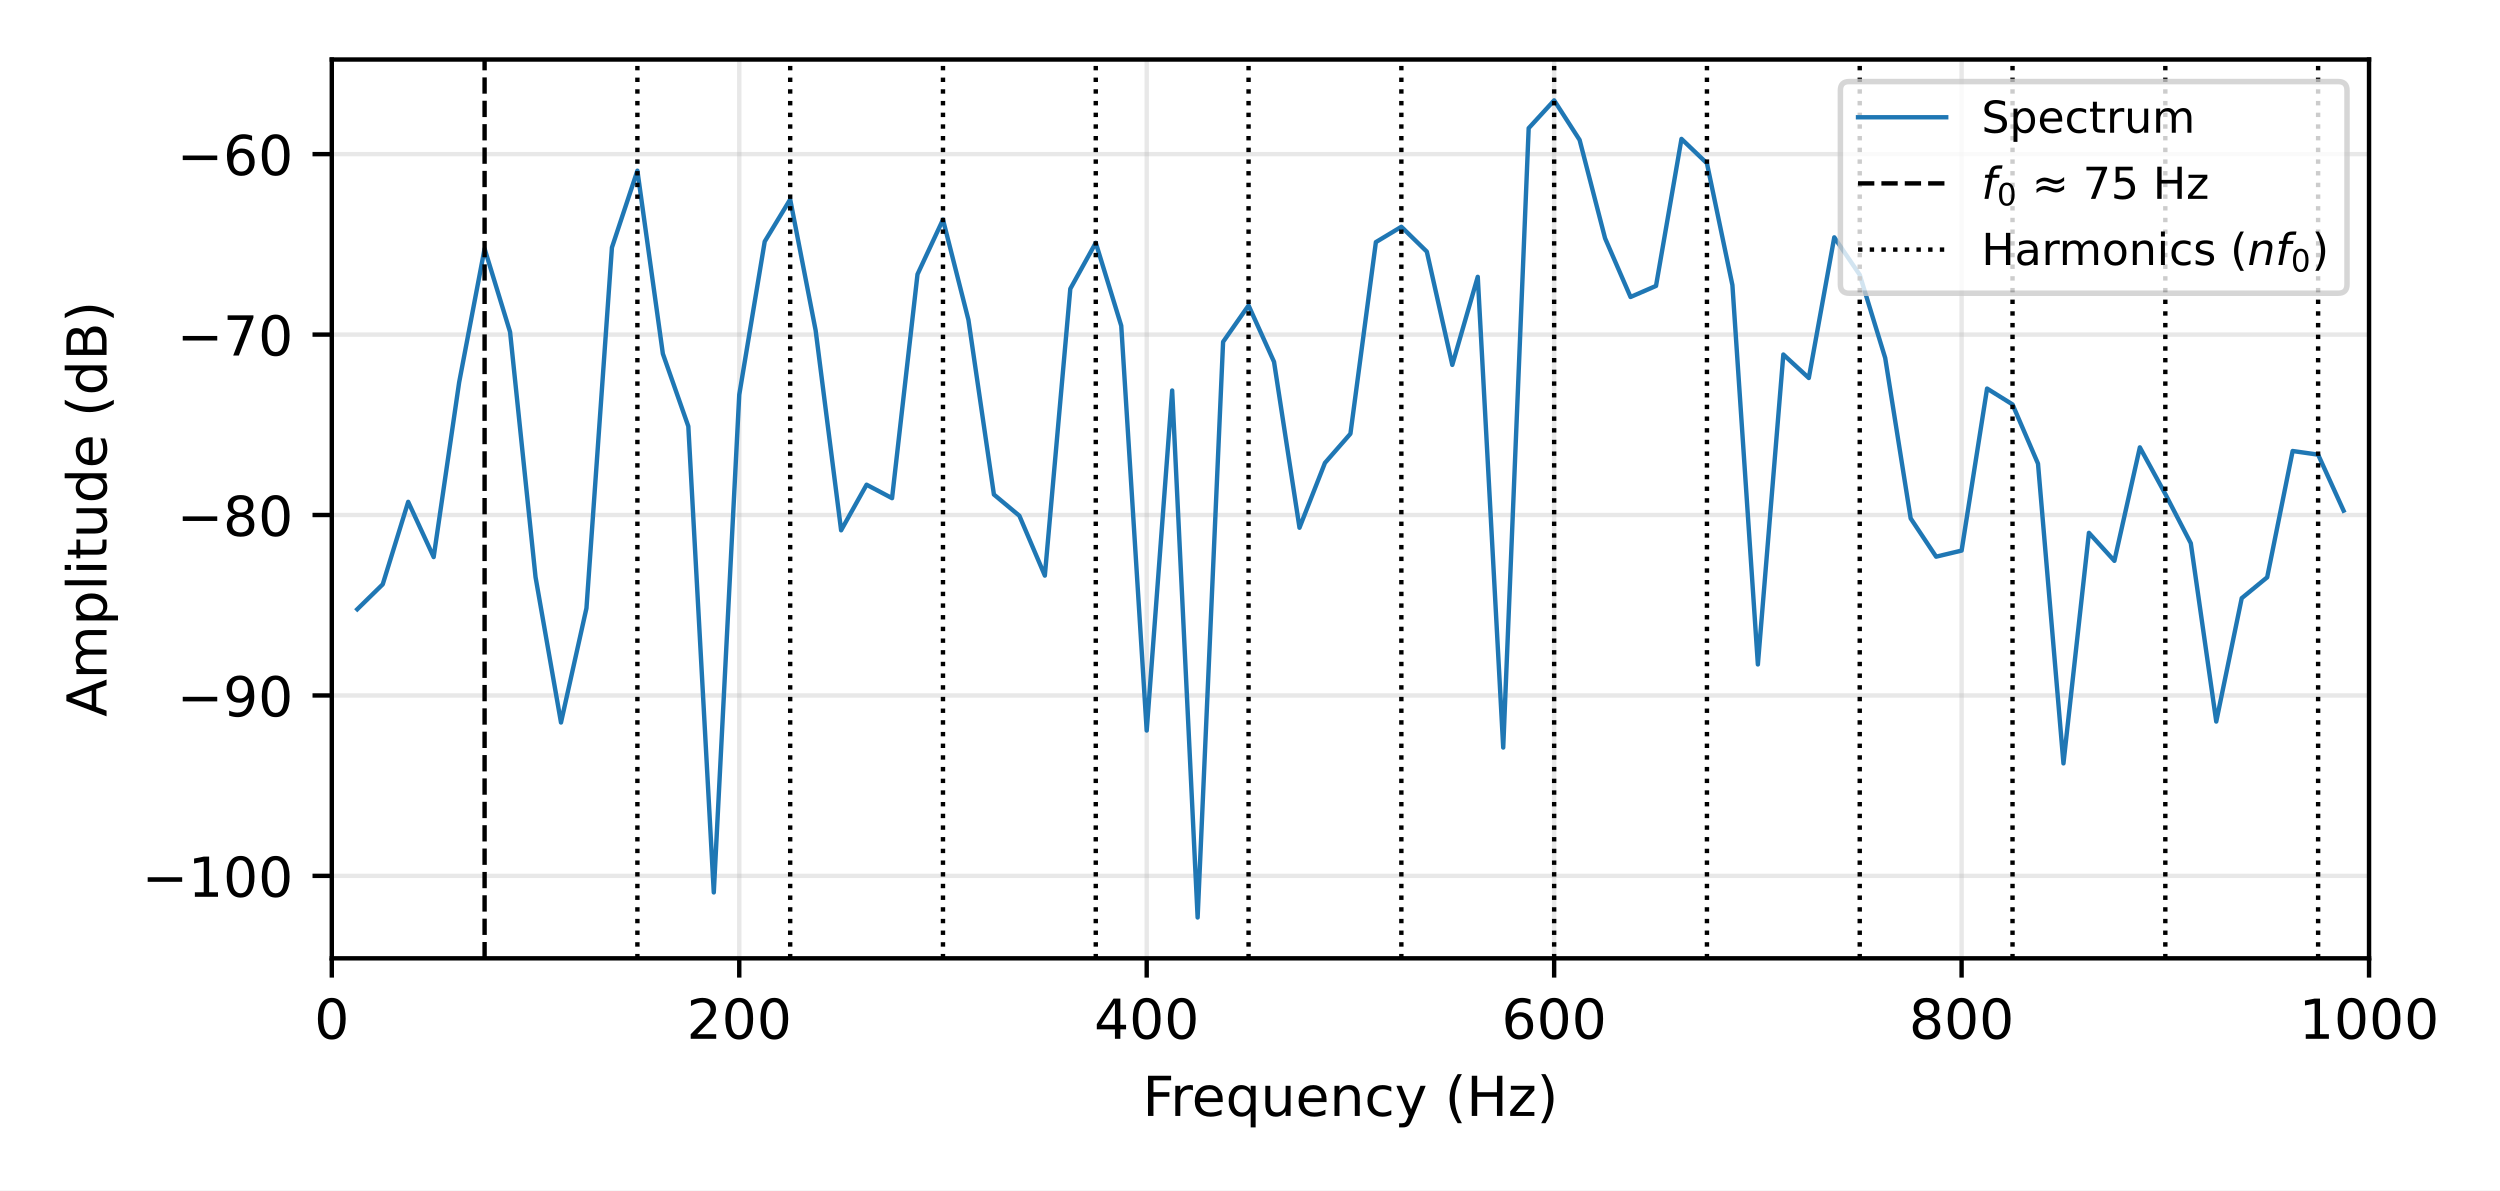
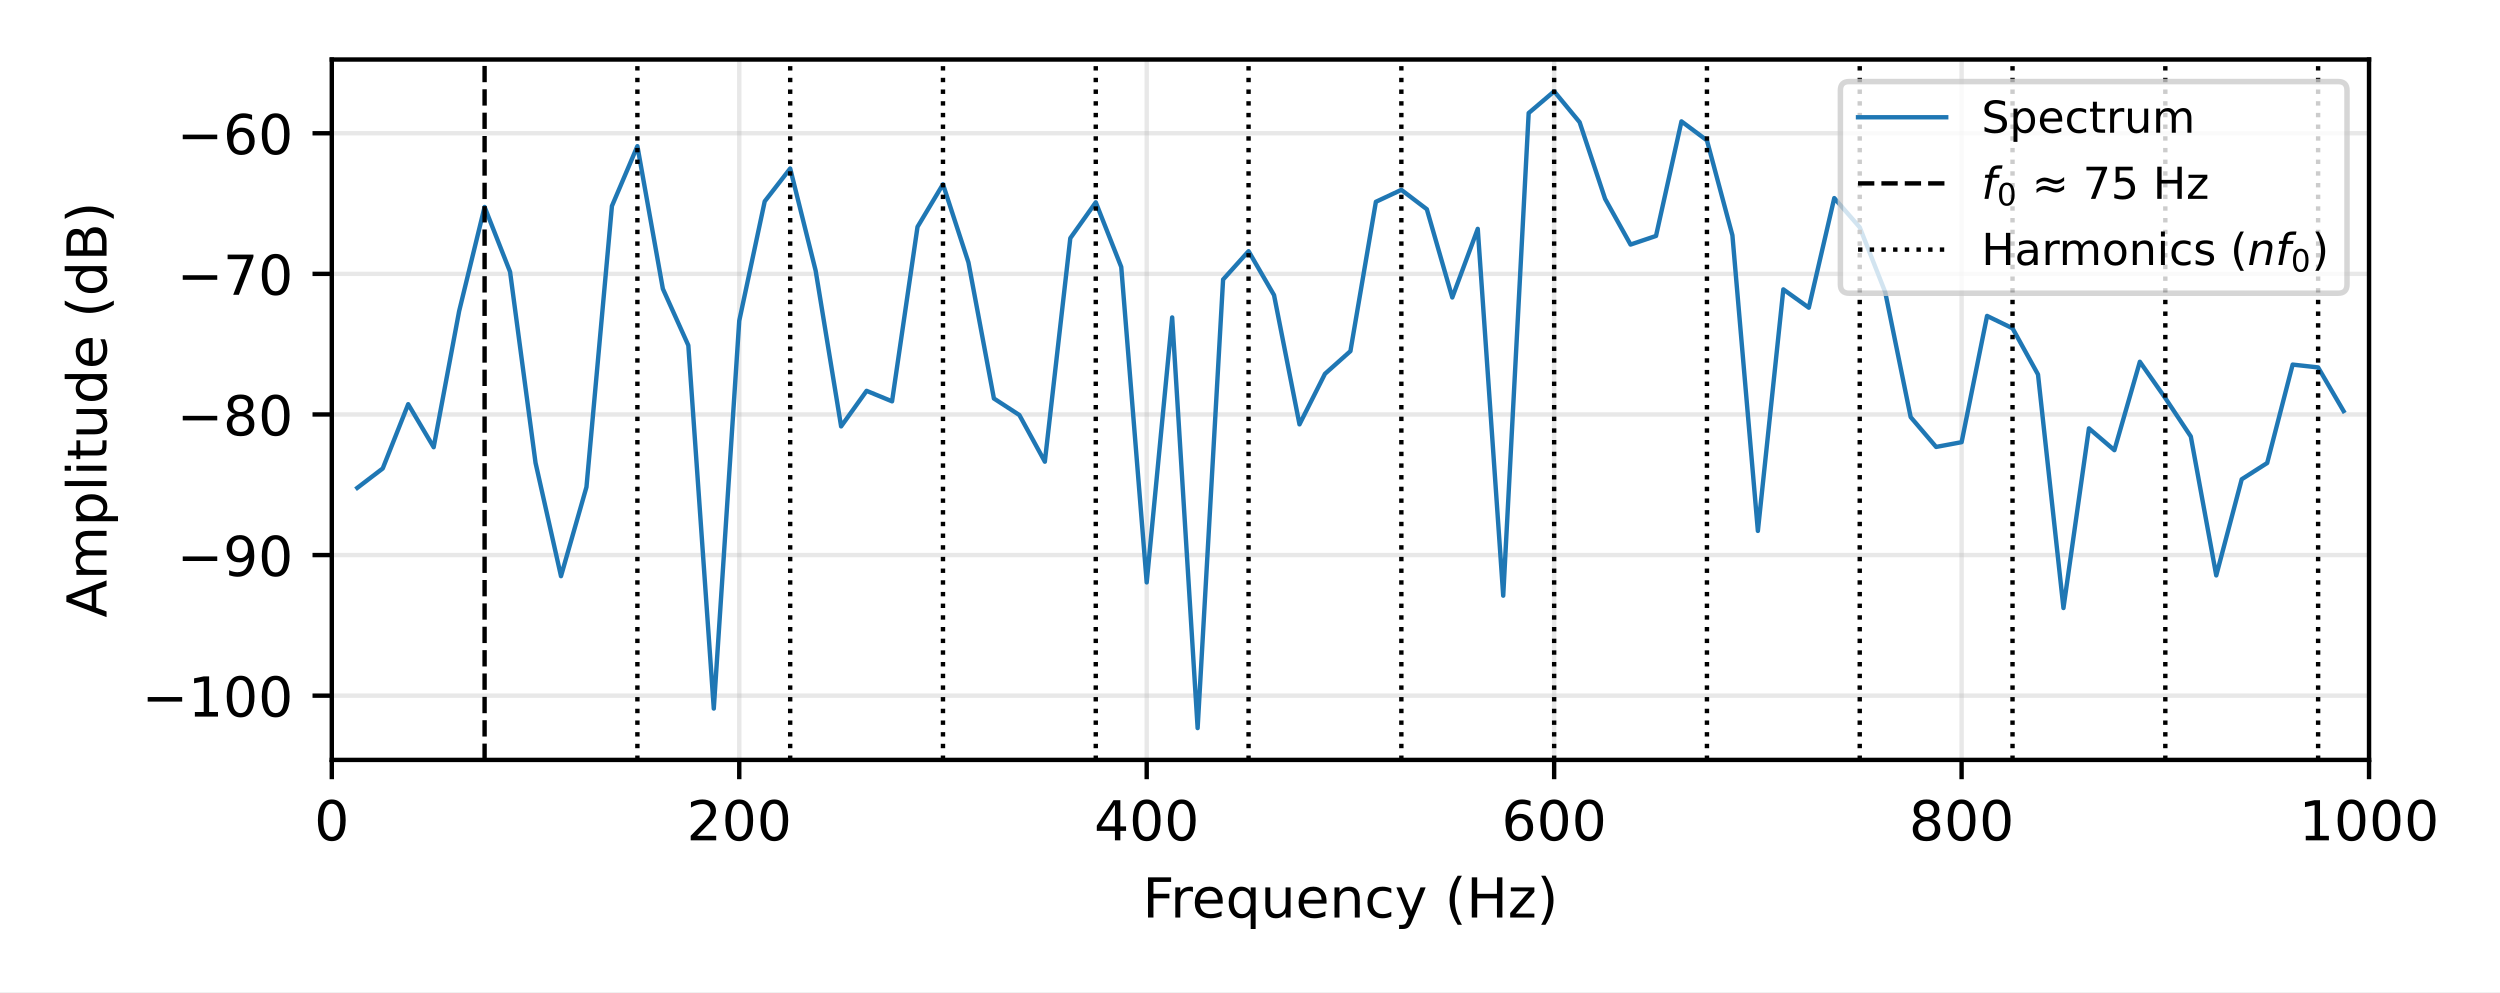
- <svg xmlns="http://www.w3.org/2000/svg" xmlns:xlink="http://www.w3.org/1999/xlink" width="453.6pt" height="216pt" viewBox="0 0 453.6 216" version="1.1">
+ <svg xmlns="http://www.w3.org/2000/svg" xmlns:xlink="http://www.w3.org/1999/xlink" width="453.6pt" height="180pt" viewBox="0 0 453.6 180" version="1.1">
  <defs>
    <style type="text/css">*{stroke-linejoin: round; stroke-linecap: butt}</style>
  </defs>
  <g id="figure_1">
    <g id="patch_1">
-       <path d="M 0 216  L 453.6 216  L 453.6 0  L 0 0  z " style="fill: #ffffff" />
+       <path d="M 0 180  L 453.6 180  L 453.6 0  L 0 0  z " style="fill: #ffffff" />
    </g>
    <g id="axes_1">
      <g id="patch_2">
-         <path d="M 60.202 173.878  L 429.84 173.878  L 429.84 10.8  L 60.202 10.8  z " style="fill: #ffffff" />
+         <path d="M 60.202 137.878  L 429.84 137.878  L 429.84 10.8  L 60.202 10.8  z " style="fill: #ffffff" />
      </g>
      <g id="matplotlib.axis_1">
        <g id="xtick_1">
          <g id="line2d_1">
-             <path d="M 60.202 173.878  L 60.202 10.8  " clip-path="url(#pd5d2c685f4)" style="fill: none; stroke: #b0b0b0; stroke-opacity: 0.3; stroke-width: 0.8; stroke-linecap: square" />
+             <path d="M 60.202 137.878  L 60.202 10.8  " clip-path="url(#p9d668a72ba)" style="fill: none; stroke: #b0b0b0; stroke-opacity: 0.3; stroke-width: 0.8; stroke-linecap: square" />
          </g>
          <g id="line2d_2">
            <defs>
-               <path id="mfd6b6b5660" d="M 0 0  L 0 3.5  " style="stroke: #000000; stroke-width: 0.8" />
-             </defs>
-             <g>
-               <use xlink:href="#mfd6b6b5660" x="60.202" y="173.878" style="stroke: #000000; stroke-width: 0.8" />
+               <path id="mef865bd7d2" d="M 0 0  L 0 3.5  " style="stroke: #000000; stroke-width: 0.8" />
+             </defs>
+             <g>
+               <use xlink:href="#mef865bd7d2" x="60.202" y="137.878" style="stroke: #000000; stroke-width: 0.8" />
            </g>
          </g>
          <g id="text_1">
-             <g transform="translate(57.02109 188.4753) scale(0.1 -0.1)">
+             <g transform="translate(57.02109 152.4753) scale(0.1 -0.1)">
              <defs>
                <path id="DejaVuSans-13" d="M 2034 4250  Q 1547 4250 1301 3770  Q 1056 3291 1056 2328  Q 1056 1369 1301 889  Q 1547 409 2034 409  Q 2525 409 2770 889  Q 3016 1369 3016 2328  Q 3016 3291 2770 3770  Q 2525 4250 2034 4250  z M 2034 4750  Q 2819 4750 3233 4129  Q 3647 3509 3647 2328  Q 3647 1150 3233 529  Q 2819 -91 2034 -91  Q 1250 -91 836 529  Q 422 1150 422 2328  Q 422 3509 836 4129  Q 1250 4750 2034 4750  z " transform="scale(0.015625)" />
              </defs>
              <use xlink:href="#DejaVuSans-13" />
            </g>
          </g>
        </g>
        <g id="xtick_2">
          <g id="line2d_3">
-             <path d="M 134.13 173.878  L 134.13 10.8  " clip-path="url(#pd5d2c685f4)" style="fill: none; stroke: #b0b0b0; stroke-opacity: 0.3; stroke-width: 0.8; stroke-linecap: square" />
+             <path d="M 134.13 137.878  L 134.13 10.8  " clip-path="url(#p9d668a72ba)" style="fill: none; stroke: #b0b0b0; stroke-opacity: 0.3; stroke-width: 0.8; stroke-linecap: square" />
          </g>
          <g id="line2d_4">
            <g>
-               <use xlink:href="#mfd6b6b5660" x="134.13" y="173.878" style="stroke: #000000; stroke-width: 0.8" />
+               <use xlink:href="#mef865bd7d2" x="134.13" y="137.878" style="stroke: #000000; stroke-width: 0.8" />
            </g>
          </g>
          <g id="text_2">
-             <g transform="translate(124.5861 188.4753) scale(0.1 -0.1)">
+             <g transform="translate(124.5861 152.4753) scale(0.1 -0.1)">
              <defs>
                <path id="DejaVuSans-15" d="M 1228 531  L 3431 531  L 3431 0  L 469 0  L 469 531  Q 828 903 1448 1529  Q 2069 2156 2228 2338  Q 2531 2678 2651 2914  Q 2772 3150 2772 3378  Q 2772 3750 2511 3984  Q 2250 4219 1831 4219  Q 1534 4219 1204 4116  Q 875 4013 500 3803  L 500 4441  Q 881 4594 1212 4672  Q 1544 4750 1819 4750  Q 2544 4750 2975 4387  Q 3406 4025 3406 3419  Q 3406 3131 3298 2873  Q 3191 2616 2906 2266  Q 2828 2175 2409 1742  Q 1991 1309 1228 531  z " transform="scale(0.015625)" />
              </defs>
              <use xlink:href="#DejaVuSans-15" />
              <use xlink:href="#DejaVuSans-13" transform="translate(63.625 0)" />
              <use xlink:href="#DejaVuSans-13" transform="translate(127.25 0)" />
            </g>
          </g>
        </g>
        <g id="xtick_3">
          <g id="line2d_5">
-             <path d="M 208.057 173.878  L 208.057 10.8  " clip-path="url(#pd5d2c685f4)" style="fill: none; stroke: #b0b0b0; stroke-opacity: 0.3; stroke-width: 0.8; stroke-linecap: square" />
+             <path d="M 208.057 137.878  L 208.057 10.8  " clip-path="url(#p9d668a72ba)" style="fill: none; stroke: #b0b0b0; stroke-opacity: 0.3; stroke-width: 0.8; stroke-linecap: square" />
          </g>
          <g id="line2d_6">
            <g>
-               <use xlink:href="#mfd6b6b5660" x="208.057" y="173.878" style="stroke: #000000; stroke-width: 0.8" />
+               <use xlink:href="#mef865bd7d2" x="208.057" y="137.878" style="stroke: #000000; stroke-width: 0.8" />
            </g>
          </g>
          <g id="text_3">
-             <g transform="translate(198.5137 188.4753) scale(0.1 -0.1)">
+             <g transform="translate(198.5137 152.4753) scale(0.1 -0.1)">
              <defs>
                <path id="DejaVuSans-17" d="M 2419 4116  L 825 1625  L 2419 1625  L 2419 4116  z M 2253 4666  L 3047 4666  L 3047 1625  L 3713 1625  L 3713 1100  L 3047 1100  L 3047 0  L 2419 0  L 2419 1100  L 313 1100  L 313 1709  L 2253 4666  z " transform="scale(0.015625)" />
              </defs>
              <use xlink:href="#DejaVuSans-17" />
              <use xlink:href="#DejaVuSans-13" transform="translate(63.625 0)" />
              <use xlink:href="#DejaVuSans-13" transform="translate(127.25 0)" />
            </g>
          </g>
        </g>
        <g id="xtick_4">
          <g id="line2d_7">
-             <path d="M 281.985 173.878  L 281.985 10.8  " clip-path="url(#pd5d2c685f4)" style="fill: none; stroke: #b0b0b0; stroke-opacity: 0.3; stroke-width: 0.8; stroke-linecap: square" />
+             <path d="M 281.985 137.878  L 281.985 10.8  " clip-path="url(#p9d668a72ba)" style="fill: none; stroke: #b0b0b0; stroke-opacity: 0.3; stroke-width: 0.8; stroke-linecap: square" />
          </g>
          <g id="line2d_8">
            <g>
-               <use xlink:href="#mfd6b6b5660" x="281.985" y="173.878" style="stroke: #000000; stroke-width: 0.8" />
+               <use xlink:href="#mef865bd7d2" x="281.985" y="137.878" style="stroke: #000000; stroke-width: 0.8" />
            </g>
          </g>
          <g id="text_4">
-             <g transform="translate(272.4412 188.4753) scale(0.1 -0.1)">
+             <g transform="translate(272.4412 152.4753) scale(0.1 -0.1)">
              <defs>
                <path id="DejaVuSans-19" d="M 2113 2584  Q 1688 2584 1439 2293  Q 1191 2003 1191 1497  Q 1191 994 1439 701  Q 1688 409 2113 409  Q 2538 409 2786 701  Q 3034 994 3034 1497  Q 3034 2003 2786 2293  Q 2538 2584 2113 2584  z M 3366 4563  L 3366 3988  Q 3128 4100 2886 4159  Q 2644 4219 2406 4219  Q 1781 4219 1451 3797  Q 1122 3375 1075 2522  Q 1259 2794 1537 2939  Q 1816 3084 2150 3084  Q 2853 3084 3261 2657  Q 3669 2231 3669 1497  Q 3669 778 3244 343  Q 2819 -91 2113 -91  Q 1303 -91 875 529  Q 447 1150 447 2328  Q 447 3434 972 4092  Q 1497 4750 2381 4750  Q 2619 4750 2861 4703  Q 3103 4656 3366 4563  z " transform="scale(0.015625)" />
              </defs>
              <use xlink:href="#DejaVuSans-19" />
              <use xlink:href="#DejaVuSans-13" transform="translate(63.625 0)" />
              <use xlink:href="#DejaVuSans-13" transform="translate(127.25 0)" />
            </g>
          </g>
        </g>
        <g id="xtick_5">
          <g id="line2d_9">
-             <path d="M 355.912 173.878  L 355.912 10.8  " clip-path="url(#pd5d2c685f4)" style="fill: none; stroke: #b0b0b0; stroke-opacity: 0.3; stroke-width: 0.8; stroke-linecap: square" />
+             <path d="M 355.912 137.878  L 355.912 10.8  " clip-path="url(#p9d668a72ba)" style="fill: none; stroke: #b0b0b0; stroke-opacity: 0.3; stroke-width: 0.8; stroke-linecap: square" />
          </g>
          <g id="line2d_10">
            <g>
-               <use xlink:href="#mfd6b6b5660" x="355.912" y="173.878" style="stroke: #000000; stroke-width: 0.8" />
+               <use xlink:href="#mef865bd7d2" x="355.912" y="137.878" style="stroke: #000000; stroke-width: 0.8" />
            </g>
          </g>
          <g id="text_5">
-             <g transform="translate(346.3687 188.4753) scale(0.1 -0.1)">
+             <g transform="translate(346.3687 152.4753) scale(0.1 -0.1)">
              <defs>
                <path id="DejaVuSans-1b" d="M 2034 2216  Q 1584 2216 1326 1975  Q 1069 1734 1069 1313  Q 1069 891 1326 650  Q 1584 409 2034 409  Q 2484 409 2743 651  Q 3003 894 3003 1313  Q 3003 1734 2745 1975  Q 2488 2216 2034 2216  z M 1403 2484  Q 997 2584 770 2862  Q 544 3141 544 3541  Q 544 4100 942 4425  Q 1341 4750 2034 4750  Q 2731 4750 3128 4425  Q 3525 4100 3525 3541  Q 3525 3141 3298 2862  Q 3072 2584 2669 2484  Q 3125 2378 3379 2068  Q 3634 1759 3634 1313  Q 3634 634 3220 271  Q 2806 -91 2034 -91  Q 1263 -91 848 271  Q 434 634 434 1313  Q 434 1759 690 2068  Q 947 2378 1403 2484  z M 1172 3481  Q 1172 3119 1398 2916  Q 1625 2713 2034 2713  Q 2441 2713 2670 2916  Q 2900 3119 2900 3481  Q 2900 3844 2670 4047  Q 2441 4250 2034 4250  Q 1625 4250 1398 4047  Q 1172 3844 1172 3481  z " transform="scale(0.015625)" />
              </defs>
              <use xlink:href="#DejaVuSans-1b" />
              <use xlink:href="#DejaVuSans-13" transform="translate(63.625 0)" />
              <use xlink:href="#DejaVuSans-13" transform="translate(127.25 0)" />
            </g>
          </g>
        </g>
        <g id="xtick_6">
          <g id="line2d_11">
-             <path d="M 429.84 173.878  L 429.84 10.8  " clip-path="url(#pd5d2c685f4)" style="fill: none; stroke: #b0b0b0; stroke-opacity: 0.3; stroke-width: 0.8; stroke-linecap: square" />
+             <path d="M 429.84 137.878  L 429.84 10.8  " clip-path="url(#p9d668a72ba)" style="fill: none; stroke: #b0b0b0; stroke-opacity: 0.3; stroke-width: 0.8; stroke-linecap: square" />
          </g>
          <g id="line2d_12">
            <g>
-               <use xlink:href="#mfd6b6b5660" x="429.84" y="173.878" style="stroke: #000000; stroke-width: 0.8" />
+               <use xlink:href="#mef865bd7d2" x="429.84" y="137.878" style="stroke: #000000; stroke-width: 0.8" />
            </g>
          </g>
          <g id="text_6">
-             <g transform="translate(417.115 188.4753) scale(0.1 -0.1)">
+             <g transform="translate(417.115 152.4753) scale(0.1 -0.1)">
              <defs>
                <path id="DejaVuSans-14" d="M 794 531  L 1825 531  L 1825 4091  L 703 3866  L 703 4441  L 1819 4666  L 2450 4666  L 2450 531  L 3481 531  L 3481 0  L 794 0  L 794 531  z " transform="scale(0.015625)" />
              </defs>
              <use xlink:href="#DejaVuSans-14" />
              <use xlink:href="#DejaVuSans-13" transform="translate(63.625 0)" />
              <use xlink:href="#DejaVuSans-13" transform="translate(127.25 0)" />
              <use xlink:href="#DejaVuSans-13" transform="translate(190.875 0)" />
            </g>
          </g>
        </g>
        <g id="text_7">
-           <g transform="translate(207.3157 202.4753) scale(0.1 -0.1)">
+           <g transform="translate(207.3157 166.4753) scale(0.1 -0.1)">
            <defs>
              <path id="DejaVuSans-29" d="M 628 4666  L 3309 4666  L 3309 4134  L 1259 4134  L 1259 2759  L 3109 2759  L 3109 2228  L 1259 2228  L 1259 0  L 628 0  L 628 4666  z " transform="scale(0.015625)" />
              <path id="DejaVuSans-55" d="M 2631 2963  Q 2534 3019 2420 3045  Q 2306 3072 2169 3072  Q 1681 3072 1420 2755  Q 1159 2438 1159 1844  L 1159 0  L 581 0  L 581 3500  L 1159 3500  L 1159 2956  Q 1341 3275 1631 3429  Q 1922 3584 2338 3584  Q 2397 3584 2469 3576  Q 2541 3569 2628 3553  L 2631 2963  z " transform="scale(0.015625)" />
              <path id="DejaVuSans-48" d="M 3597 1894  L 3597 1613  L 953 1613  Q 991 1019 1311 708  Q 1631 397 2203 397  Q 2534 397 2845 478  Q 3156 559 3463 722  L 3463 178  Q 3153 47 2828 -22  Q 2503 -91 2169 -91  Q 1331 -91 842 396  Q 353 884 353 1716  Q 353 2575 817 3079  Q 1281 3584 2069 3584  Q 2775 3584 3186 3129  Q 3597 2675 3597 1894  z M 3022 2063  Q 3016 2534 2758 2815  Q 2500 3097 2075 3097  Q 1594 3097 1305 2825  Q 1016 2553 972 2059  L 3022 2063  z " transform="scale(0.015625)" />
              <path id="DejaVuSans-54" d="M 947 1747  Q 947 1113 1208 752  Q 1469 391 1925 391  Q 2381 391 2643 752  Q 2906 1113 2906 1747  Q 2906 2381 2643 2742  Q 2381 3103 1925 3103  Q 1469 3103 1208 2742  Q 947 2381 947 1747  z M 2906 525  Q 2725 213 2448 61  Q 2172 -91 1784 -91  Q 1150 -91 751 415  Q 353 922 353 1747  Q 353 2572 751 3078  Q 1150 3584 1784 3584  Q 2172 3584 2448 3432  Q 2725 3281 2906 2969  L 2906 3500  L 3481 3500  L 3481 -1331  L 2906 -1331  L 2906 525  z " transform="scale(0.015625)" />
              <path id="DejaVuSans-58" d="M 544 1381  L 544 3500  L 1119 3500  L 1119 1403  Q 1119 906 1312 657  Q 1506 409 1894 409  Q 2359 409 2629 706  Q 2900 1003 2900 1516  L 2900 3500  L 3475 3500  L 3475 0  L 2900 0  L 2900 538  Q 2691 219 2414 64  Q 2138 -91 1772 -91  Q 1169 -91 856 284  Q 544 659 544 1381  z M 1991 3584  L 1991 3584  z " transform="scale(0.015625)" />
              <path id="DejaVuSans-51" d="M 3513 2113  L 3513 0  L 2938 0  L 2938 2094  Q 2938 2591 2744 2837  Q 2550 3084 2163 3084  Q 1697 3084 1428 2787  Q 1159 2491 1159 1978  L 1159 0  L 581 0  L 581 3500  L 1159 3500  L 1159 2956  Q 1366 3272 1645 3428  Q 1925 3584 2291 3584  Q 2894 3584 3203 3211  Q 3513 2838 3513 2113  z " transform="scale(0.015625)" />
              <path id="DejaVuSans-46" d="M 3122 3366  L 3122 2828  Q 2878 2963 2633 3030  Q 2388 3097 2138 3097  Q 1578 3097 1268 2742  Q 959 2388 959 1747  Q 959 1106 1268 751  Q 1578 397 2138 397  Q 2388 397 2633 464  Q 2878 531 3122 666  L 3122 134  Q 2881 22 2623 -34  Q 2366 -91 2075 -91  Q 1284 -91 818 406  Q 353 903 353 1747  Q 353 2603 823 3093  Q 1294 3584 2113 3584  Q 2378 3584 2631 3529  Q 2884 3475 3122 3366  z " transform="scale(0.015625)" />
              <path id="DejaVuSans-5c" d="M 2059 -325  Q 1816 -950 1584 -1140  Q 1353 -1331 966 -1331  L 506 -1331  L 506 -850  L 844 -850  Q 1081 -850 1212 -737  Q 1344 -625 1503 -206  L 1606 56  L 191 3500  L 800 3500  L 1894 763  L 2988 3500  L 3597 3500  L 2059 -325  z " transform="scale(0.015625)" />
              <path id="DejaVuSans-3" transform="scale(0.015625)" />
              <path id="DejaVuSans-b" d="M 1984 4856  Q 1566 4138 1362 3434  Q 1159 2731 1159 2009  Q 1159 1288 1364 580  Q 1569 -128 1984 -844  L 1484 -844  Q 1016 -109 783 600  Q 550 1309 550 2009  Q 550 2706 781 3412  Q 1013 4119 1484 4856  L 1984 4856  z " transform="scale(0.015625)" />
              <path id="DejaVuSans-2b" d="M 628 4666  L 1259 4666  L 1259 2753  L 3553 2753  L 3553 4666  L 4184 4666  L 4184 0  L 3553 0  L 3553 2222  L 1259 2222  L 1259 0  L 628 0  L 628 4666  z " transform="scale(0.015625)" />
              <path id="DejaVuSans-5d" d="M 353 3500  L 3084 3500  L 3084 2975  L 922 459  L 3084 459  L 3084 0  L 275 0  L 275 525  L 2438 3041  L 353 3041  L 353 3500  z " transform="scale(0.015625)" />
              <path id="DejaVuSans-c" d="M 513 4856  L 1013 4856  Q 1481 4119 1714 3412  Q 1947 2706 1947 2009  Q 1947 1309 1714 600  Q 1481 -109 1013 -844  L 513 -844  Q 928 -128 1133 580  Q 1338 1288 1338 2009  Q 1338 2731 1133 3434  Q 928 4138 513 4856  z " transform="scale(0.015625)" />
            </defs>
            <use xlink:href="#DejaVuSans-29" />
            <use xlink:href="#DejaVuSans-55" transform="translate(50.23438 0)" />
            <use xlink:href="#DejaVuSans-48" transform="translate(89.14062 0)" />
            <use xlink:href="#DejaVuSans-54" transform="translate(150.6719 0)" />
            <use xlink:href="#DejaVuSans-58" transform="translate(214.1562 0)" />
            <use xlink:href="#DejaVuSans-48" transform="translate(277.5312 0)" />
            <use xlink:href="#DejaVuSans-51" transform="translate(339.0625 0)" />
            <use xlink:href="#DejaVuSans-46" transform="translate(402.4375 0)" />
            <use xlink:href="#DejaVuSans-5c" transform="translate(457.4219 0)" />
            <use xlink:href="#DejaVuSans-3" transform="translate(516.6094 0)" />
            <use xlink:href="#DejaVuSans-b" transform="translate(548.3906 0)" />
            <use xlink:href="#DejaVuSans-2b" transform="translate(587.4062 0)" />
            <use xlink:href="#DejaVuSans-5d" transform="translate(662.6094 0)" />
            <use xlink:href="#DejaVuSans-c" transform="translate(715.0938 0)" />
          </g>
        </g>
      </g>
      <g id="matplotlib.axis_2">
        <g id="ytick_1">
          <g id="line2d_13">
-             <path d="M 60.202 158.919  L 429.84 158.919  " clip-path="url(#pd5d2c685f4)" style="fill: none; stroke: #b0b0b0; stroke-opacity: 0.3; stroke-width: 0.8; stroke-linecap: square" />
+             <path d="M 60.202 126.221  L 429.84 126.221  " clip-path="url(#p9d668a72ba)" style="fill: none; stroke: #b0b0b0; stroke-opacity: 0.3; stroke-width: 0.8; stroke-linecap: square" />
          </g>
          <g id="line2d_14">
            <defs>
-               <path id="mac47a3c9fa" d="M 0 0  L -3.5 0  " style="stroke: #000000; stroke-width: 0.8" />
-             </defs>
-             <g>
-               <use xlink:href="#mac47a3c9fa" x="60.202" y="158.919" style="stroke: #000000; stroke-width: 0.8" />
+               <path id="m1b67528c46" d="M 0 0  L -3.5 0  " style="stroke: #000000; stroke-width: 0.8" />
+             </defs>
+             <g>
+               <use xlink:href="#m1b67528c46" x="60.202" y="126.221" style="stroke: #000000; stroke-width: 0.8" />
            </g>
          </g>
          <g id="text_8">
-             <g transform="translate(25.73516 162.7175) scale(0.1 -0.1)">
+             <g transform="translate(25.73516 130.0198) scale(0.1 -0.1)">
              <defs>
                <path id="DejaVuSans-c9c" d="M 678 2272  L 4684 2272  L 4684 1741  L 678 1741  L 678 2272  z " transform="scale(0.015625)" />
              </defs>
              <use xlink:href="#DejaVuSans-c9c" />
              <use xlink:href="#DejaVuSans-14" transform="translate(83.79688 0)" />
              <use xlink:href="#DejaVuSans-13" transform="translate(147.4219 0)" />
              <use xlink:href="#DejaVuSans-13" transform="translate(211.0469 0)" />
            </g>
          </g>
        </g>
        <g id="ytick_2">
          <g id="line2d_15">
-             <path d="M 60.202 126.181  L 429.84 126.181  " clip-path="url(#pd5d2c685f4)" style="fill: none; stroke: #b0b0b0; stroke-opacity: 0.3; stroke-width: 0.8; stroke-linecap: square" />
+             <path d="M 60.202 100.71  L 429.84 100.71  " clip-path="url(#p9d668a72ba)" style="fill: none; stroke: #b0b0b0; stroke-opacity: 0.3; stroke-width: 0.8; stroke-linecap: square" />
          </g>
          <g id="line2d_16">
            <g>
-               <use xlink:href="#mac47a3c9fa" x="60.202" y="126.181" style="stroke: #000000; stroke-width: 0.8" />
+               <use xlink:href="#m1b67528c46" x="60.202" y="100.71" style="stroke: #000000; stroke-width: 0.8" />
            </g>
          </g>
          <g id="text_9">
-             <g transform="translate(32.09766 129.9799) scale(0.1 -0.1)">
+             <g transform="translate(32.09766 104.5091) scale(0.1 -0.1)">
              <defs>
                <path id="DejaVuSans-1c" d="M 703 97  L 703 672  Q 941 559 1184 500  Q 1428 441 1663 441  Q 2288 441 2617 861  Q 2947 1281 2994 2138  Q 2813 1869 2534 1725  Q 2256 1581 1919 1581  Q 1219 1581 811 2004  Q 403 2428 403 3163  Q 403 3881 828 4315  Q 1253 4750 1959 4750  Q 2769 4750 3195 4129  Q 3622 3509 3622 2328  Q 3622 1225 3098 567  Q 2575 -91 1691 -91  Q 1453 -91 1209 -44  Q 966 3 703 97  z M 1959 2075  Q 2384 2075 2632 2365  Q 2881 2656 2881 3163  Q 2881 3666 2632 3958  Q 2384 4250 1959 4250  Q 1534 4250 1286 3958  Q 1038 3666 1038 3163  Q 1038 2656 1286 2365  Q 1534 2075 1959 2075  z " transform="scale(0.015625)" />
              </defs>
              <use xlink:href="#DejaVuSans-c9c" />
              <use xlink:href="#DejaVuSans-1c" transform="translate(83.79688 0)" />
              <use xlink:href="#DejaVuSans-13" transform="translate(147.4219 0)" />
            </g>
          </g>
        </g>
        <g id="ytick_3">
          <g id="line2d_17">
-             <path d="M 60.202 93.443  L 429.84 93.443  " clip-path="url(#pd5d2c685f4)" style="fill: none; stroke: #b0b0b0; stroke-opacity: 0.3; stroke-width: 0.8; stroke-linecap: square" />
+             <path d="M 60.202 75.2  L 429.84 75.2  " clip-path="url(#p9d668a72ba)" style="fill: none; stroke: #b0b0b0; stroke-opacity: 0.3; stroke-width: 0.8; stroke-linecap: square" />
          </g>
          <g id="line2d_18">
            <g>
-               <use xlink:href="#mac47a3c9fa" x="60.202" y="93.443" style="stroke: #000000; stroke-width: 0.8" />
+               <use xlink:href="#m1b67528c46" x="60.202" y="75.2" style="stroke: #000000; stroke-width: 0.8" />
            </g>
          </g>
          <g id="text_10">
-             <g transform="translate(32.09766 97.24229) scale(0.1 -0.1)">
+             <g transform="translate(32.09766 78.99844) scale(0.1 -0.1)">
              <use xlink:href="#DejaVuSans-c9c" />
              <use xlink:href="#DejaVuSans-1b" transform="translate(83.79688 0)" />
              <use xlink:href="#DejaVuSans-13" transform="translate(147.4219 0)" />
            </g>
          </g>
        </g>
        <g id="ytick_4">
          <g id="line2d_19">
-             <path d="M 60.202 60.706  L 429.84 60.706  " clip-path="url(#pd5d2c685f4)" style="fill: none; stroke: #b0b0b0; stroke-opacity: 0.3; stroke-width: 0.8; stroke-linecap: square" />
+             <path d="M 60.202 49.689  L 429.84 49.689  " clip-path="url(#p9d668a72ba)" style="fill: none; stroke: #b0b0b0; stroke-opacity: 0.3; stroke-width: 0.8; stroke-linecap: square" />
          </g>
          <g id="line2d_20">
            <g>
-               <use xlink:href="#mac47a3c9fa" x="60.202" y="60.706" style="stroke: #000000; stroke-width: 0.8" />
+               <use xlink:href="#m1b67528c46" x="60.202" y="49.689" style="stroke: #000000; stroke-width: 0.8" />
            </g>
          </g>
          <g id="text_11">
-             <g transform="translate(32.09766 64.50468) scale(0.1 -0.1)">
+             <g transform="translate(32.09766 53.48777) scale(0.1 -0.1)">
              <defs>
                <path id="DejaVuSans-1a" d="M 525 4666  L 3525 4666  L 3525 4397  L 1831 0  L 1172 0  L 2766 4134  L 525 4134  L 525 4666  z " transform="scale(0.015625)" />
              </defs>
              <use xlink:href="#DejaVuSans-c9c" />
              <use xlink:href="#DejaVuSans-1a" transform="translate(83.79688 0)" />
              <use xlink:href="#DejaVuSans-13" transform="translate(147.4219 0)" />
            </g>
          </g>
        </g>
        <g id="ytick_5">
          <g id="line2d_21">
-             <path d="M 60.202 27.968  L 429.84 27.968  " clip-path="url(#pd5d2c685f4)" style="fill: none; stroke: #b0b0b0; stroke-opacity: 0.3; stroke-width: 0.8; stroke-linecap: square" />
+             <path d="M 60.202 24.178  L 429.84 24.178  " clip-path="url(#p9d668a72ba)" style="fill: none; stroke: #b0b0b0; stroke-opacity: 0.3; stroke-width: 0.8; stroke-linecap: square" />
          </g>
          <g id="line2d_22">
            <g>
-               <use xlink:href="#mac47a3c9fa" x="60.202" y="27.968" style="stroke: #000000; stroke-width: 0.8" />
+               <use xlink:href="#m1b67528c46" x="60.202" y="24.178" style="stroke: #000000; stroke-width: 0.8" />
            </g>
          </g>
          <g id="text_12">
-             <g transform="translate(32.09766 31.76706) scale(0.1 -0.1)">
+             <g transform="translate(32.09766 27.97711) scale(0.1 -0.1)">
              <use xlink:href="#DejaVuSans-c9c" />
              <use xlink:href="#DejaVuSans-19" transform="translate(83.79688 0)" />
              <use xlink:href="#DejaVuSans-13" transform="translate(147.4219 0)" />
            </g>
          </g>
        </g>
        <g id="text_13">
-           <g transform="translate(19.33281 130.0568) rotate(-90) scale(0.1 -0.1)">
+           <g transform="translate(19.33281 112.0568) rotate(-90) scale(0.1 -0.1)">
            <defs>
              <path id="DejaVuSans-24" d="M 2188 4044  L 1331 1722  L 3047 1722  L 2188 4044  z M 1831 4666  L 2547 4666  L 4325 0  L 3669 0  L 3244 1197  L 1141 1197  L 716 0  L 50 0  L 1831 4666  z " transform="scale(0.015625)" />
              <path id="DejaVuSans-50" d="M 3328 2828  Q 3544 3216 3844 3400  Q 4144 3584 4550 3584  Q 5097 3584 5394 3201  Q 5691 2819 5691 2113  L 5691 0  L 5113 0  L 5113 2094  Q 5113 2597 4934 2840  Q 4756 3084 4391 3084  Q 3944 3084 3684 2787  Q 3425 2491 3425 1978  L 3425 0  L 2847 0  L 2847 2094  Q 2847 2600 2669 2842  Q 2491 3084 2119 3084  Q 1678 3084 1418 2786  Q 1159 2488 1159 1978  L 1159 0  L 581 0  L 581 3500  L 1159 3500  L 1159 2956  Q 1356 3278 1631 3431  Q 1906 3584 2284 3584  Q 2666 3584 2933 3390  Q 3200 3197 3328 2828  z " transform="scale(0.015625)" />
              <path id="DejaVuSans-53" d="M 1159 525  L 1159 -1331  L 581 -1331  L 581 3500  L 1159 3500  L 1159 2969  Q 1341 3281 1617 3432  Q 1894 3584 2278 3584  Q 2916 3584 3314 3078  Q 3713 2572 3713 1747  Q 3713 922 3314 415  Q 2916 -91 2278 -91  Q 1894 -91 1617 61  Q 1341 213 1159 525  z M 3116 1747  Q 3116 2381 2855 2742  Q 2594 3103 2138 3103  Q 1681 3103 1420 2742  Q 1159 2381 1159 1747  Q 1159 1113 1420 752  Q 1681 391 2138 391  Q 2594 391 2855 752  Q 3116 1113 3116 1747  z " transform="scale(0.015625)" />
              <path id="DejaVuSans-4f" d="M 603 4863  L 1178 4863  L 1178 0  L 603 0  L 603 4863  z " transform="scale(0.015625)" />
              <path id="DejaVuSans-4c" d="M 603 3500  L 1178 3500  L 1178 0  L 603 0  L 603 3500  z M 603 4863  L 1178 4863  L 1178 4134  L 603 4134  L 603 4863  z " transform="scale(0.015625)" />
              <path id="DejaVuSans-57" d="M 1172 4494  L 1172 3500  L 2356 3500  L 2356 3053  L 1172 3053  L 1172 1153  Q 1172 725 1289 603  Q 1406 481 1766 481  L 2356 481  L 2356 0  L 1766 0  Q 1100 0 847 248  Q 594 497 594 1153  L 594 3053  L 172 3053  L 172 3500  L 594 3500  L 594 4494  L 1172 4494  z " transform="scale(0.015625)" />
              <path id="DejaVuSans-47" d="M 2906 2969  L 2906 4863  L 3481 4863  L 3481 0  L 2906 0  L 2906 525  Q 2725 213 2448 61  Q 2172 -91 1784 -91  Q 1150 -91 751 415  Q 353 922 353 1747  Q 353 2572 751 3078  Q 1150 3584 1784 3584  Q 2172 3584 2448 3432  Q 2725 3281 2906 2969  z M 947 1747  Q 947 1113 1208 752  Q 1469 391 1925 391  Q 2381 391 2643 752  Q 2906 1113 2906 1747  Q 2906 2381 2643 2742  Q 2381 3103 1925 3103  Q 1469 3103 1208 2742  Q 947 2381 947 1747  z " transform="scale(0.015625)" />
              <path id="DejaVuSans-25" d="M 1259 2228  L 1259 519  L 2272 519  Q 2781 519 3026 730  Q 3272 941 3272 1375  Q 3272 1813 3026 2020  Q 2781 2228 2272 2228  L 1259 2228  z M 1259 4147  L 1259 2741  L 2194 2741  Q 2656 2741 2882 2914  Q 3109 3088 3109 3444  Q 3109 3797 2882 3972  Q 2656 4147 2194 4147  L 1259 4147  z M 628 4666  L 2241 4666  Q 2963 4666 3353 4366  Q 3744 4066 3744 3513  Q 3744 3084 3544 2831  Q 3344 2578 2956 2516  Q 3422 2416 3680 2098  Q 3938 1781 3938 1306  Q 3938 681 3513 340  Q 3088 0 2303 0  L 628 0  L 628 4666  z " transform="scale(0.015625)" />
            </defs>
            <use xlink:href="#DejaVuSans-24" />
            <use xlink:href="#DejaVuSans-50" transform="translate(68.40625 0)" />
            <use xlink:href="#DejaVuSans-53" transform="translate(165.8125 0)" />
            <use xlink:href="#DejaVuSans-4f" transform="translate(229.2969 0)" />
            <use xlink:href="#DejaVuSans-4c" transform="translate(257.0781 0)" />
            <use xlink:href="#DejaVuSans-57" transform="translate(284.8594 0)" />
            <use xlink:href="#DejaVuSans-58" transform="translate(324.0625 0)" />
            <use xlink:href="#DejaVuSans-47" transform="translate(387.4375 0)" />
            <use xlink:href="#DejaVuSans-48" transform="translate(450.9219 0)" />
            <use xlink:href="#DejaVuSans-3" transform="translate(512.4531 0)" />
            <use xlink:href="#DejaVuSans-b" transform="translate(544.2344 0)" />
            <use xlink:href="#DejaVuSans-47" transform="translate(583.25 0)" />
            <use xlink:href="#DejaVuSans-25" transform="translate(646.7344 0)" />
            <use xlink:href="#DejaVuSans-c" transform="translate(715.3438 0)" />
          </g>
        </g>
      </g>
      <g id="line2d_23">
-         <path d="M 64.823 110.541  L 69.443 106.016  L 74.064 91.054  L 78.684 101.071  L 83.305 69.391  L 87.925 45.136  L 92.546 60.23  L 97.166 104.698  L 101.787 131.09  L 106.407 110.35  L 111.028 44.914  L 115.648 30.973  L 120.268 64.178  L 124.889 77.351  L 129.509 161.919  L 134.13 71.625  L 138.75 43.823  L 143.371 36.181  L 147.991 59.955  L 152.612 96.219  L 157.232 87.946  L 161.853 90.387  L 166.473 49.762  L 171.094 39.848  L 175.714 58.044  L 180.335 89.725  L 184.955 93.579  L 189.576 104.436  L 194.196 52.4  L 198.816 44.051  L 203.437 59.1  L 208.057 132.546  L 212.678 70.856  L 217.298 166.465  L 221.919 62.024  L 226.539 55.423  L 231.16 65.654  L 235.78 95.75  L 240.401 83.983  L 245.021 78.697  L 249.642 43.928  L 254.262 41.147  L 258.883 45.654  L 263.503 66.203  L 268.124 50.23  L 272.744 135.632  L 277.364 23.257  L 281.985 18.213  L 286.605 25.393  L 291.226 43.237  L 295.846 53.884  L 300.467 51.876  L 305.087 25.205  L 309.708 29.631  L 314.328 51.733  L 318.949 120.557  L 323.569 64.323  L 328.19 68.582  L 332.81 43.065  L 337.431 49.87  L 342.051 64.953  L 346.672 94.058  L 351.292 101.002  L 355.912 99.898  L 360.533 70.501  L 365.153 73.382  L 369.774 84.125  L 374.394 138.508  L 379.015 96.685  L 383.635 101.757  L 388.256 81.172  L 392.876 89.637  L 397.497 98.562  L 402.117 130.914  L 406.738 108.532  L 411.358 104.743  L 415.979 81.832  L 420.599 82.49  L 425.22 92.657  " clip-path="url(#pd5d2c685f4)" style="fill: none; stroke: #1f77b4; stroke-width: 0.8; stroke-linecap: square" />
+         <path d="M 64.823 88.522  L 69.443 84.996  L 74.064 73.337  L 78.684 81.143  L 83.305 56.457  L 87.925 37.556  L 92.546 49.318  L 97.166 83.97  L 101.787 104.536  L 106.407 88.374  L 111.028 37.383  L 115.648 26.52  L 120.268 52.395  L 124.889 62.66  L 129.509 128.559  L 134.13 58.198  L 138.75 36.533  L 143.371 30.578  L 147.991 49.104  L 152.612 77.362  L 157.232 70.916  L 161.853 72.818  L 166.473 41.161  L 171.094 33.436  L 175.714 47.615  L 180.335 72.302  L 184.955 75.305  L 189.576 83.766  L 194.196 43.217  L 198.816 36.71  L 203.437 48.437  L 208.057 105.67  L 212.678 57.599  L 217.298 132.101  L 221.919 50.716  L 226.539 45.573  L 231.16 53.545  L 235.78 76.997  L 240.401 67.828  L 245.021 63.708  L 249.642 36.615  L 254.262 34.448  L 258.883 37.96  L 263.503 53.972  L 268.124 41.526  L 272.744 108.075  L 277.364 20.507  L 281.985 16.576  L 286.605 22.171  L 291.226 36.076  L 295.846 44.373  L 300.467 42.809  L 305.087 22.025  L 309.708 25.474  L 314.328 42.697  L 318.949 96.328  L 323.569 52.508  L 328.19 55.826  L 332.81 35.942  L 337.431 41.245  L 342.051 52.999  L 346.672 75.679  L 351.292 81.09  L 355.912 80.229  L 360.533 57.322  L 365.153 59.567  L 369.774 67.938  L 374.394 110.316  L 379.015 77.725  L 383.635 81.678  L 388.256 65.637  L 392.876 72.234  L 397.497 79.188  L 402.117 104.399  L 406.738 86.957  L 411.358 84.005  L 415.979 66.151  L 420.599 66.664  L 425.22 74.587  " clip-path="url(#p9d668a72ba)" style="fill: none; stroke: #1f77b4; stroke-width: 0.8; stroke-linecap: square" />
      </g>
      <g id="line2d_24">
-         <path d="M 87.925 173.878  L 87.925 10.8  " clip-path="url(#pd5d2c685f4)" style="fill: none; stroke-dasharray: 2.96,1.28; stroke-dashoffset: 0; stroke: #000000; stroke-width: 0.8" />
+         <path d="M 87.925 137.878  L 87.925 10.8  " clip-path="url(#p9d668a72ba)" style="fill: none; stroke-dasharray: 2.96,1.28; stroke-dashoffset: 0; stroke: #000000; stroke-width: 0.8" />
      </g>
      <g id="LineCollection_1">
-         <path d="M 115.648 173.878  L 115.648 10.8  " clip-path="url(#pd5d2c685f4)" style="fill: none; stroke-dasharray: 0.8,1.32; stroke-dashoffset: 0; stroke: #000000; stroke-width: 0.8" />
-         <path d="M 143.371 173.878  L 143.371 10.8  " clip-path="url(#pd5d2c685f4)" style="fill: none; stroke-dasharray: 0.8,1.32; stroke-dashoffset: 0; stroke: #000000; stroke-width: 0.8" />
-         <path d="M 171.094 173.878  L 171.094 10.8  " clip-path="url(#pd5d2c685f4)" style="fill: none; stroke-dasharray: 0.8,1.32; stroke-dashoffset: 0; stroke: #000000; stroke-width: 0.8" />
-         <path d="M 198.816 173.878  L 198.816 10.8  " clip-path="url(#pd5d2c685f4)" style="fill: none; stroke-dasharray: 0.8,1.32; stroke-dashoffset: 0; stroke: #000000; stroke-width: 0.8" />
-         <path d="M 226.539 173.878  L 226.539 10.8  " clip-path="url(#pd5d2c685f4)" style="fill: none; stroke-dasharray: 0.8,1.32; stroke-dashoffset: 0; stroke: #000000; stroke-width: 0.8" />
-         <path d="M 254.262 173.878  L 254.262 10.8  " clip-path="url(#pd5d2c685f4)" style="fill: none; stroke-dasharray: 0.8,1.32; stroke-dashoffset: 0; stroke: #000000; stroke-width: 0.8" />
-         <path d="M 281.985 173.878  L 281.985 10.8  " clip-path="url(#pd5d2c685f4)" style="fill: none; stroke-dasharray: 0.8,1.32; stroke-dashoffset: 0; stroke: #000000; stroke-width: 0.8" />
-         <path d="M 309.708 173.878  L 309.708 10.8  " clip-path="url(#pd5d2c685f4)" style="fill: none; stroke-dasharray: 0.8,1.32; stroke-dashoffset: 0; stroke: #000000; stroke-width: 0.8" />
-         <path d="M 337.431 173.878  L 337.431 10.8  " clip-path="url(#pd5d2c685f4)" style="fill: none; stroke-dasharray: 0.8,1.32; stroke-dashoffset: 0; stroke: #000000; stroke-width: 0.8" />
-         <path d="M 365.153 173.878  L 365.153 10.8  " clip-path="url(#pd5d2c685f4)" style="fill: none; stroke-dasharray: 0.8,1.32; stroke-dashoffset: 0; stroke: #000000; stroke-width: 0.8" />
-         <path d="M 392.876 173.878  L 392.876 10.8  " clip-path="url(#pd5d2c685f4)" style="fill: none; stroke-dasharray: 0.8,1.32; stroke-dashoffset: 0; stroke: #000000; stroke-width: 0.8" />
-         <path d="M 420.599 173.878  L 420.599 10.8  " clip-path="url(#pd5d2c685f4)" style="fill: none; stroke-dasharray: 0.8,1.32; stroke-dashoffset: 0; stroke: #000000; stroke-width: 0.8" />
+         <path d="M 115.648 137.878  L 115.648 10.8  " clip-path="url(#p9d668a72ba)" style="fill: none; stroke-dasharray: 0.8,1.32; stroke-dashoffset: 0; stroke: #000000; stroke-width: 0.8" />
+         <path d="M 143.371 137.878  L 143.371 10.8  " clip-path="url(#p9d668a72ba)" style="fill: none; stroke-dasharray: 0.8,1.32; stroke-dashoffset: 0; stroke: #000000; stroke-width: 0.8" />
+         <path d="M 171.094 137.878  L 171.094 10.8  " clip-path="url(#p9d668a72ba)" style="fill: none; stroke-dasharray: 0.8,1.32; stroke-dashoffset: 0; stroke: #000000; stroke-width: 0.8" />
+         <path d="M 198.816 137.878  L 198.816 10.8  " clip-path="url(#p9d668a72ba)" style="fill: none; stroke-dasharray: 0.8,1.32; stroke-dashoffset: 0; stroke: #000000; stroke-width: 0.8" />
+         <path d="M 226.539 137.878  L 226.539 10.8  " clip-path="url(#p9d668a72ba)" style="fill: none; stroke-dasharray: 0.8,1.32; stroke-dashoffset: 0; stroke: #000000; stroke-width: 0.8" />
+         <path d="M 254.262 137.878  L 254.262 10.8  " clip-path="url(#p9d668a72ba)" style="fill: none; stroke-dasharray: 0.8,1.32; stroke-dashoffset: 0; stroke: #000000; stroke-width: 0.8" />
+         <path d="M 281.985 137.878  L 281.985 10.8  " clip-path="url(#p9d668a72ba)" style="fill: none; stroke-dasharray: 0.8,1.32; stroke-dashoffset: 0; stroke: #000000; stroke-width: 0.8" />
+         <path d="M 309.708 137.878  L 309.708 10.8  " clip-path="url(#p9d668a72ba)" style="fill: none; stroke-dasharray: 0.8,1.32; stroke-dashoffset: 0; stroke: #000000; stroke-width: 0.8" />
+         <path d="M 337.431 137.878  L 337.431 10.8  " clip-path="url(#p9d668a72ba)" style="fill: none; stroke-dasharray: 0.8,1.32; stroke-dashoffset: 0; stroke: #000000; stroke-width: 0.8" />
+         <path d="M 365.153 137.878  L 365.153 10.8  " clip-path="url(#p9d668a72ba)" style="fill: none; stroke-dasharray: 0.8,1.32; stroke-dashoffset: 0; stroke: #000000; stroke-width: 0.8" />
+         <path d="M 392.876 137.878  L 392.876 10.8  " clip-path="url(#p9d668a72ba)" style="fill: none; stroke-dasharray: 0.8,1.32; stroke-dashoffset: 0; stroke: #000000; stroke-width: 0.8" />
+         <path d="M 420.599 137.878  L 420.599 10.8  " clip-path="url(#p9d668a72ba)" style="fill: none; stroke-dasharray: 0.8,1.32; stroke-dashoffset: 0; stroke: #000000; stroke-width: 0.8" />
      </g>
      <g id="patch_3">
-         <path d="M 60.202 173.878  L 60.202 10.8  " style="fill: none; stroke: #000000; stroke-width: 0.8; stroke-linejoin: miter; stroke-linecap: square" />
+         <path d="M 60.202 137.878  L 60.202 10.8  " style="fill: none; stroke: #000000; stroke-width: 0.8; stroke-linejoin: miter; stroke-linecap: square" />
      </g>
      <g id="patch_4">
-         <path d="M 429.84 173.878  L 429.84 10.8  " style="fill: none; stroke: #000000; stroke-width: 0.8; stroke-linejoin: miter; stroke-linecap: square" />
+         <path d="M 429.84 137.878  L 429.84 10.8  " style="fill: none; stroke: #000000; stroke-width: 0.8; stroke-linejoin: miter; stroke-linecap: square" />
      </g>
      <g id="patch_5">
-         <path d="M 60.202 173.878  L 429.84 173.878  " style="fill: none; stroke: #000000; stroke-width: 0.8; stroke-linejoin: miter; stroke-linecap: square" />
+         <path d="M 60.202 137.878  L 429.84 137.878  " style="fill: none; stroke: #000000; stroke-width: 0.8; stroke-linejoin: miter; stroke-linecap: square" />
      </g>
      <g id="patch_6">
        <path d="M 60.202 10.8  L 429.84 10.8  " style="fill: none; stroke: #000000; stroke-width: 0.8; stroke-linejoin: miter; stroke-linecap: square" />
      </g>
      <g id="legend_1">
        <g id="patch_7">
          <path d="M 335.52 53.204  L 424.24 53.204  Q 425.84 53.204 425.84 51.604  L 425.84 16.4  Q 425.84 14.8 424.24 14.8  L 335.52 14.8  Q 333.92 14.8 333.92 16.4  L 333.92 51.604  Q 333.92 53.204 335.52 53.204  z " style="fill: #ffffff; opacity: 0.8; stroke: #cccccc; stroke-linejoin: miter" />
        </g>
        <g id="line2d_25">
          <path d="M 337.12 21.279  L 345.12 21.279  L 353.12 21.279  " style="fill: none; stroke: #1f77b4; stroke-width: 0.8; stroke-linecap: square" />
        </g>
        <g id="text_14">
          <g transform="translate(359.52 24.07875) scale(0.08 -0.08)">
            <defs>
              <path id="DejaVuSans-36" d="M 3425 4513  L 3425 3897  Q 3066 4069 2747 4153  Q 2428 4238 2131 4238  Q 1616 4238 1336 4038  Q 1056 3838 1056 3469  Q 1056 3159 1242 3001  Q 1428 2844 1947 2747  L 2328 2669  Q 3034 2534 3370 2195  Q 3706 1856 3706 1288  Q 3706 609 3251 259  Q 2797 -91 1919 -91  Q 1588 -91 1214 -16  Q 841 59 441 206  L 441 856  Q 825 641 1194 531  Q 1563 422 1919 422  Q 2459 422 2753 634  Q 3047 847 3047 1241  Q 3047 1584 2836 1778  Q 2625 1972 2144 2069  L 1759 2144  Q 1053 2284 737 2584  Q 422 2884 422 3419  Q 422 4038 858 4394  Q 1294 4750 2059 4750  Q 2388 4750 2728 4690  Q 3069 4631 3425 4513  z " transform="scale(0.015625)" />
            </defs>
            <use xlink:href="#DejaVuSans-36" />
            <use xlink:href="#DejaVuSans-53" transform="translate(63.48438 0)" />
            <use xlink:href="#DejaVuSans-48" transform="translate(126.9688 0)" />
            <use xlink:href="#DejaVuSans-46" transform="translate(188.5 0)" />
            <use xlink:href="#DejaVuSans-57" transform="translate(243.4844 0)" />
            <use xlink:href="#DejaVuSans-55" transform="translate(282.6875 0)" />
            <use xlink:href="#DejaVuSans-58" transform="translate(323.7969 0)" />
            <use xlink:href="#DejaVuSans-50" transform="translate(387.1719 0)" />
          </g>
        </g>
        <g id="line2d_26">
          <path d="M 337.12 33.281  L 345.12 33.281  L 353.12 33.281  " style="fill: none; stroke-dasharray: 2.96,1.28; stroke-dashoffset: 0; stroke: #000000; stroke-width: 0.8" />
        </g>
        <g id="text_15">
          <g transform="translate(359.52 36.08062) scale(0.08 -0.08)">
            <defs>
              <path id="DejaVuSans-Oblique-49" d="M 3059 4863  L 2969 4384  L 2419 4384  Q 2106 4384 1964 4261  Q 1822 4138 1753 3809  L 1691 3500  L 2638 3500  L 2553 3053  L 1606 3053  L 1013 0  L 434 0  L 1031 3053  L 481 3053  L 563 3500  L 1113 3500  L 1159 3744  Q 1278 4363 1576 4613  Q 1875 4863 2516 4863  L 3059 4863  z " transform="scale(0.015625)" />
              <path id="DejaVuSans-cd2" d="M 4684 1947  L 4684 1388  Q 4356 1144 4076 1036  Q 3797 928 3494 928  Q 3150 928 2694 1113  Q 2663 1125 2641 1134  Q 2622 1141 2575 1159  Q 2091 1350 1797 1350  Q 1522 1350 1253 1231  Q 984 1113 678 850  L 678 1409  Q 1006 1653 1286 1761  Q 1566 1869 1869 1869  Q 2213 1869 2672 1684  Q 2706 1669 2722 1663  Q 2741 1656 2788 1638  Q 3272 1447 3566 1447  Q 3834 1447 4098 1564  Q 4363 1681 4684 1947  z M 4684 3163  L 4684 2606  Q 4356 2359 4076 2251  Q 3797 2144 3494 2144  Q 3150 2144 2694 2328  Q 2663 2341 2641 2350  Q 2622 2356 2575 2375  Q 2091 2566 1797 2566  Q 1522 2566 1253 2447  Q 984 2328 678 2069  L 678 2625  Q 1006 2869 1286 2976  Q 1566 3084 1869 3084  Q 2213 3084 2672 2900  Q 2703 2888 2719 2881  Q 2741 2872 2788 2853  Q 3272 2663 3566 2663  Q 3834 2663 4098 2780  Q 4363 2897 4684 3163  z " transform="scale(0.015625)" />
              <path id="DejaVuSans-18" d="M 691 4666  L 3169 4666  L 3169 4134  L 1269 4134  L 1269 2991  Q 1406 3038 1543 3061  Q 1681 3084 1819 3084  Q 2600 3084 3056 2656  Q 3513 2228 3513 1497  Q 3513 744 3044 326  Q 2575 -91 1722 -91  Q 1428 -91 1123 -41  Q 819 9 494 109  L 494 744  Q 775 591 1075 516  Q 1375 441 1709 441  Q 2250 441 2565 725  Q 2881 1009 2881 1497  Q 2881 1984 2565 2268  Q 2250 2553 1709 2553  Q 1456 2553 1204 2497  Q 953 2441 691 2322  L 691 4666  z " transform="scale(0.015625)" />
            </defs>
            <use xlink:href="#DejaVuSans-Oblique-49" transform="translate(0 0.015625)" />
            <use xlink:href="#DejaVuSans-13" transform="translate(35.20508 -14.98433) scale(0.7)" />
            <use xlink:href="#DejaVuSans-3" transform="translate(82.47559 0.015625)" />
            <use xlink:href="#DejaVuSans-cd2" transform="translate(114.2627 0.015625)" />
            <use xlink:href="#DejaVuSans-3" transform="translate(198.0518 0.015625)" />
            <use xlink:href="#DejaVuSans-1a" transform="translate(229.8389 0.015625)" />
            <use xlink:href="#DejaVuSans-18" transform="translate(293.4619 0.015625)" />
            <use xlink:href="#DejaVuSans-3" transform="translate(357.085 0.015625)" />
            <use xlink:href="#DejaVuSans-2b" transform="translate(388.8721 0.015625)" />
            <use xlink:href="#DejaVuSans-5d" transform="translate(464.0674 0.015625)" />
          </g>
        </g>
        <g id="line2d_27">
          <path d="M 337.12 45.282  L 353.12 45.282  " style="fill: none; stroke-dasharray: 0.8,1.32; stroke-dashoffset: 0; stroke: #000000; stroke-width: 0.8" />
        </g>
        <g id="text_16">
          <g transform="translate(359.52 48.0825) scale(0.08 -0.08)">
            <defs>
              <path id="DejaVuSans-44" d="M 2194 1759  Q 1497 1759 1228 1600  Q 959 1441 959 1056  Q 959 750 1161 570  Q 1363 391 1709 391  Q 2188 391 2477 730  Q 2766 1069 2766 1631  L 2766 1759  L 2194 1759  z M 3341 1997  L 3341 0  L 2766 0  L 2766 531  Q 2569 213 2275 61  Q 1981 -91 1556 -91  Q 1019 -91 701 211  Q 384 513 384 1019  Q 384 1609 779 1909  Q 1175 2209 1959 2209  L 2766 2209  L 2766 2266  Q 2766 2663 2505 2880  Q 2244 3097 1772 3097  Q 1472 3097 1187 3025  Q 903 2953 641 2809  L 641 3341  Q 956 3463 1253 3523  Q 1550 3584 1831 3584  Q 2591 3584 2966 3190  Q 3341 2797 3341 1997  z " transform="scale(0.015625)" />
              <path id="DejaVuSans-52" d="M 1959 3097  Q 1497 3097 1228 2736  Q 959 2375 959 1747  Q 959 1119 1226 758  Q 1494 397 1959 397  Q 2419 397 2687 759  Q 2956 1122 2956 1747  Q 2956 2369 2687 2733  Q 2419 3097 1959 3097  z M 1959 3584  Q 2709 3584 3137 3096  Q 3566 2609 3566 1747  Q 3566 888 3137 398  Q 2709 -91 1959 -91  Q 1206 -91 779 398  Q 353 888 353 1747  Q 353 2609 779 3096  Q 1206 3584 1959 3584  z " transform="scale(0.015625)" />
              <path id="DejaVuSans-56" d="M 2834 3397  L 2834 2853  Q 2591 2978 2328 3040  Q 2066 3103 1784 3103  Q 1356 3103 1142 2972  Q 928 2841 928 2578  Q 928 2378 1081 2264  Q 1234 2150 1697 2047  L 1894 2003  Q 2506 1872 2764 1633  Q 3022 1394 3022 966  Q 3022 478 2636 193  Q 2250 -91 1575 -91  Q 1294 -91 989 -36  Q 684 19 347 128  L 347 722  Q 666 556 975 473  Q 1284 391 1588 391  Q 1994 391 2212 530  Q 2431 669 2431 922  Q 2431 1156 2273 1281  Q 2116 1406 1581 1522  L 1381 1569  Q 847 1681 609 1914  Q 372 2147 372 2553  Q 372 3047 722 3315  Q 1072 3584 1716 3584  Q 2034 3584 2315 3537  Q 2597 3491 2834 3397  z " transform="scale(0.015625)" />
              <path id="DejaVuSans-Oblique-51" d="M 3566 2113  L 3156 0  L 2578 0  L 2988 2091  Q 3016 2238 3031 2350  Q 3047 2463 3047 2528  Q 3047 2791 2881 2937  Q 2716 3084 2419 3084  Q 1956 3084 1622 2776  Q 1288 2469 1184 1941  L 800 0  L 225 0  L 903 3500  L 1478 3500  L 1363 2950  Q 1603 3253 1940 3418  Q 2278 3584 2650 3584  Q 3113 3584 3367 3334  Q 3622 3084 3622 2631  Q 3622 2519 3608 2391  Q 3594 2263 3566 2113  z " transform="scale(0.015625)" />
            </defs>
            <use xlink:href="#DejaVuSans-2b" transform="translate(0 0.015625)" />
            <use xlink:href="#DejaVuSans-44" transform="translate(75.19531 0.015625)" />
            <use xlink:href="#DejaVuSans-55" transform="translate(136.4746 0.015625)" />
            <use xlink:href="#DejaVuSans-50" transform="translate(175.5879 0.015625)" />
            <use xlink:href="#DejaVuSans-52" transform="translate(273 0.015625)" />
            <use xlink:href="#DejaVuSans-51" transform="translate(334.1816 0.015625)" />
            <use xlink:href="#DejaVuSans-4c" transform="translate(397.5605 0.015625)" />
            <use xlink:href="#DejaVuSans-46" transform="translate(425.3438 0.015625)" />
            <use xlink:href="#DejaVuSans-56" transform="translate(480.3242 0.015625)" />
            <use xlink:href="#DejaVuSans-3" transform="translate(532.4238 0.015625)" />
            <use xlink:href="#DejaVuSans-b" transform="translate(564.2109 0.015625)" />
            <use xlink:href="#DejaVuSans-Oblique-51" transform="translate(603.2246 0.015625)" />
            <use xlink:href="#DejaVuSans-Oblique-49" transform="translate(666.6035 0.015625)" />
            <use xlink:href="#DejaVuSans-13" transform="translate(701.8086 -14.98433) scale(0.7)" />
            <use xlink:href="#DejaVuSans-c" transform="translate(749.0791 0.015625)" />
          </g>
        </g>
      </g>
    </g>
  </g>
  <defs>
-     <clipPath id="pd5d2c685f4">
-       <rect x="60.202" y="10.8" width="369.638" height="163.078" />
+     <clipPath id="p9d668a72ba">
+       <rect x="60.202" y="10.8" width="369.638" height="127.078" />
    </clipPath>
  </defs>
</svg>
